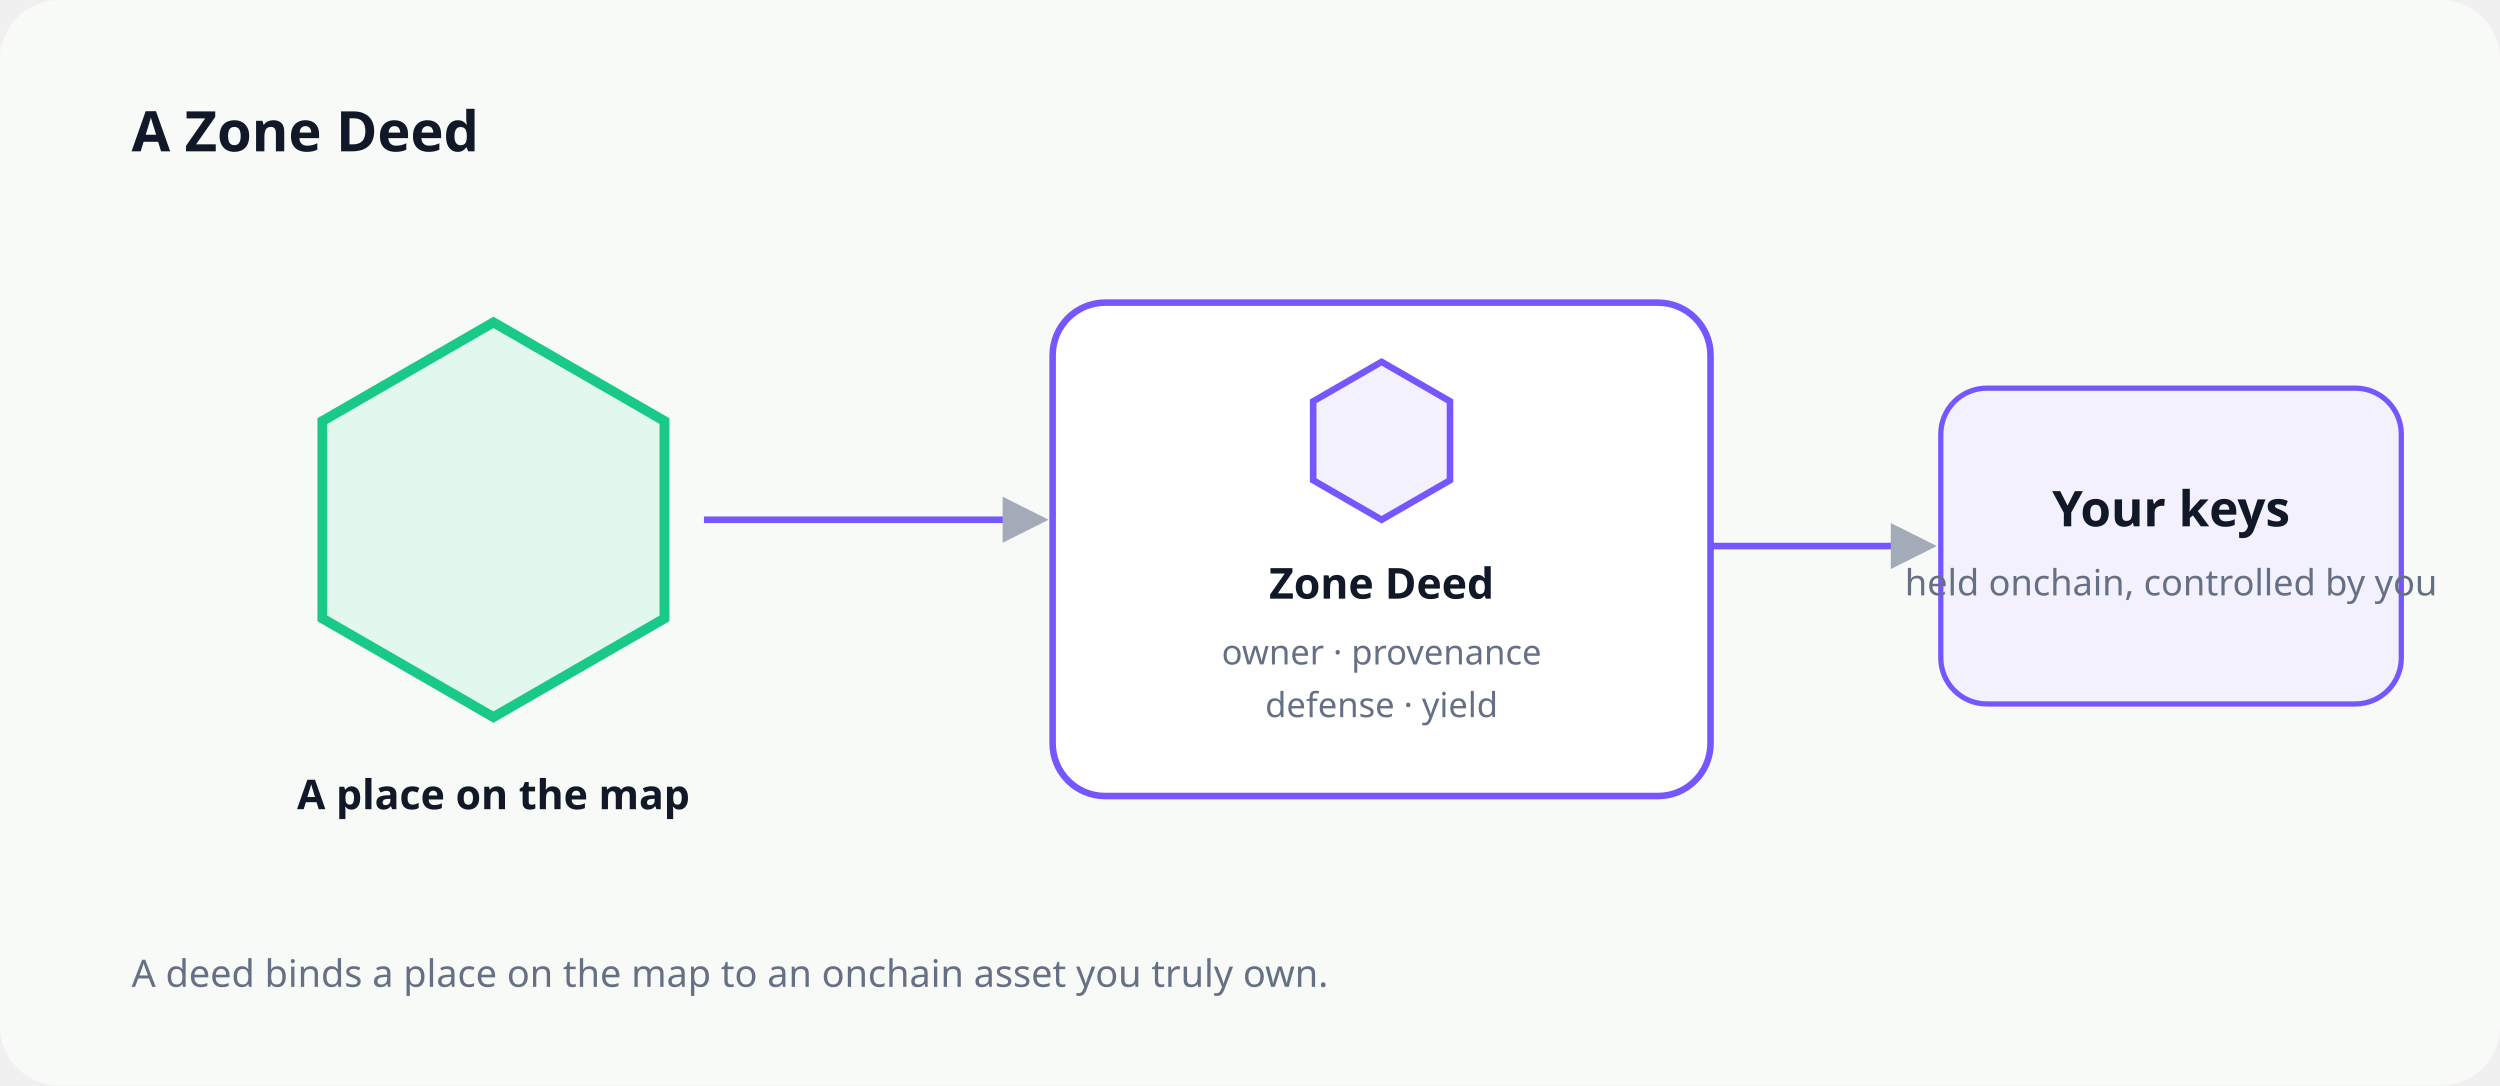
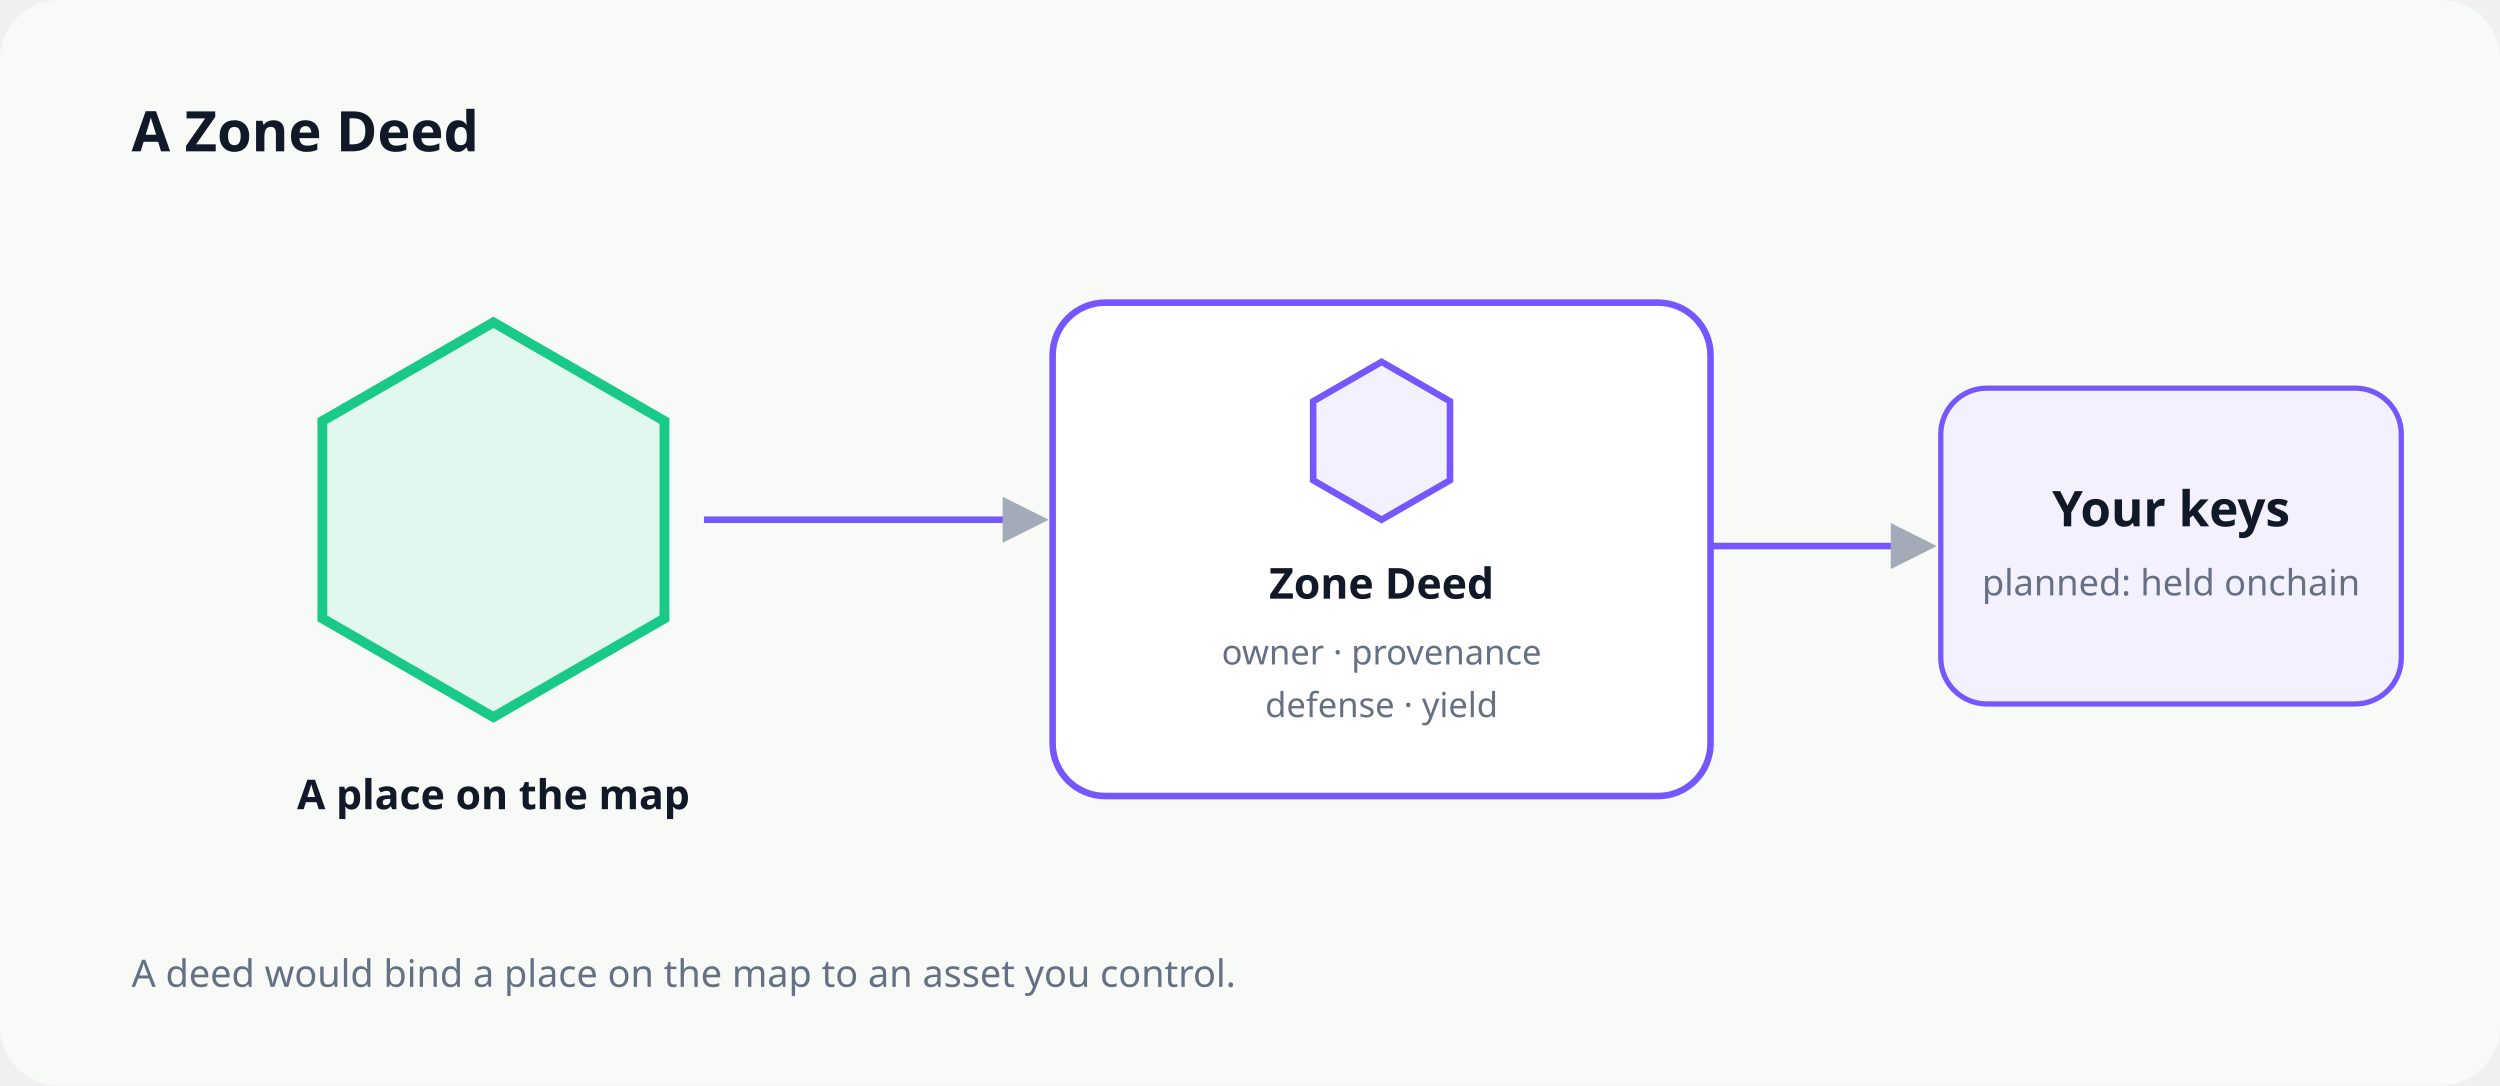
<svg xmlns="http://www.w3.org/2000/svg" viewBox="0 0 760 330" role="img" aria-labelledby="t">
  <defs>
    <marker id="arr" viewBox="0 0 10 10" refX="8" refY="5" markerWidth="7" markerHeight="7" orient="auto-start-reverse">
      <path d="M0,0 L10,5 L0,10 z" fill="#A3AAB8" />
    </marker>
    <marker id="arrB" viewBox="0 0 10 10" refX="8" refY="5" markerWidth="7" markerHeight="7" orient="auto-start-reverse">
      <path d="M0,0 L10,5 L0,10 z" fill="#246BFE" />
    </marker>
    <marker id="arrG" viewBox="0 0 10 10" refX="8" refY="5" markerWidth="7" markerHeight="7" orient="auto-start-reverse">
      <path d="M0,0 L10,5 L0,10 z" fill="#18C987" />
    </marker>
  </defs>
  <rect width="760" height="330" rx="18" fill="#F8FAF7" />
  <text x="40" y="46" font-family="Sora, 'Plus Jakarta Sans', system-ui, sans-serif" font-size="17" font-weight="800" fill="#111827">A Zone Deed</text>
  <polygon points="202.0,128.0 202.0,188.0 150.0,218.0 98.0,188.0 98.0,128.0 150.0,98.0" fill="#E2F8EF" stroke="#18C987" stroke-width="3" />
  <text x="150" y="246" text-anchor="middle" font-family="Sora, 'Plus Jakarta Sans', system-ui, sans-serif" font-size="12.5" font-weight="700" fill="#111827">A place on the map</text>
  <rect x="320" y="92" width="200" height="150" rx="16" fill="#FFFFFF" stroke="#7657FF" stroke-width="2" />
  <polygon points="440.8,122.0 440.8,146.0 420.0,158.0 399.2,146.0 399.2,122.0 420.0,110.0" fill="#F4F1FF" stroke="#7657FF" stroke-width="2" />
  <text x="420" y="182" text-anchor="middle" font-family="Sora, 'Plus Jakarta Sans', system-ui, sans-serif" font-size="13" font-weight="700" fill="#111827">Zone Deed</text>
  <text x="420" y="202" text-anchor="middle" font-family="Sora, 'Plus Jakarta Sans', system-ui, sans-serif" font-size="10.5" fill="#667085">owner · provenance</text>
  <text x="420" y="218" text-anchor="middle" font-family="Sora, 'Plus Jakarta Sans', system-ui, sans-serif" font-size="10.5" fill="#667085">defense · yield</text>
  <path d="M 214 158 L 316 158" fill="none" stroke="#7657FF" stroke-width="2" marker-end="url(#arr)" />
  <rect x="590" y="118" width="140" height="96" rx="14" fill="#F4F1FF" stroke="#7657FF" stroke-width="1.6" />
  <text x="660" y="160" text-anchor="middle" font-family="Sora, 'Plus Jakarta Sans', system-ui, sans-serif" font-size="15" font-weight="700" fill="#111827">Your keys</text>
-   <text x="660" y="181" text-anchor="middle" font-family="Sora, 'Plus Jakarta Sans', system-ui, sans-serif" font-size="11" fill="#667085">held onchain, controlled by you</text>
+   <text x="660" y="181" text-anchor="middle" font-family="Sora, 'Plus Jakarta Sans', system-ui, sans-serif" font-size="11" fill="#667085">planned: held onchain</text>
  <path d="M 520 166 L 586 166" fill="none" stroke="#7657FF" stroke-width="2" marker-end="url(#arr)" />
-   <text x="40" y="300" font-family="Sora, 'Plus Jakarta Sans', system-ui, sans-serif" font-size="11.5" fill="#667085">A deed binds a place on the map to an onchain asset you truly own.</text>
+   <text x="40" y="300" font-family="Sora, 'Plus Jakarta Sans', system-ui, sans-serif" font-size="11.5" fill="#667085">A deed would bind a place on the map to an asset you control.</text>
</svg>
